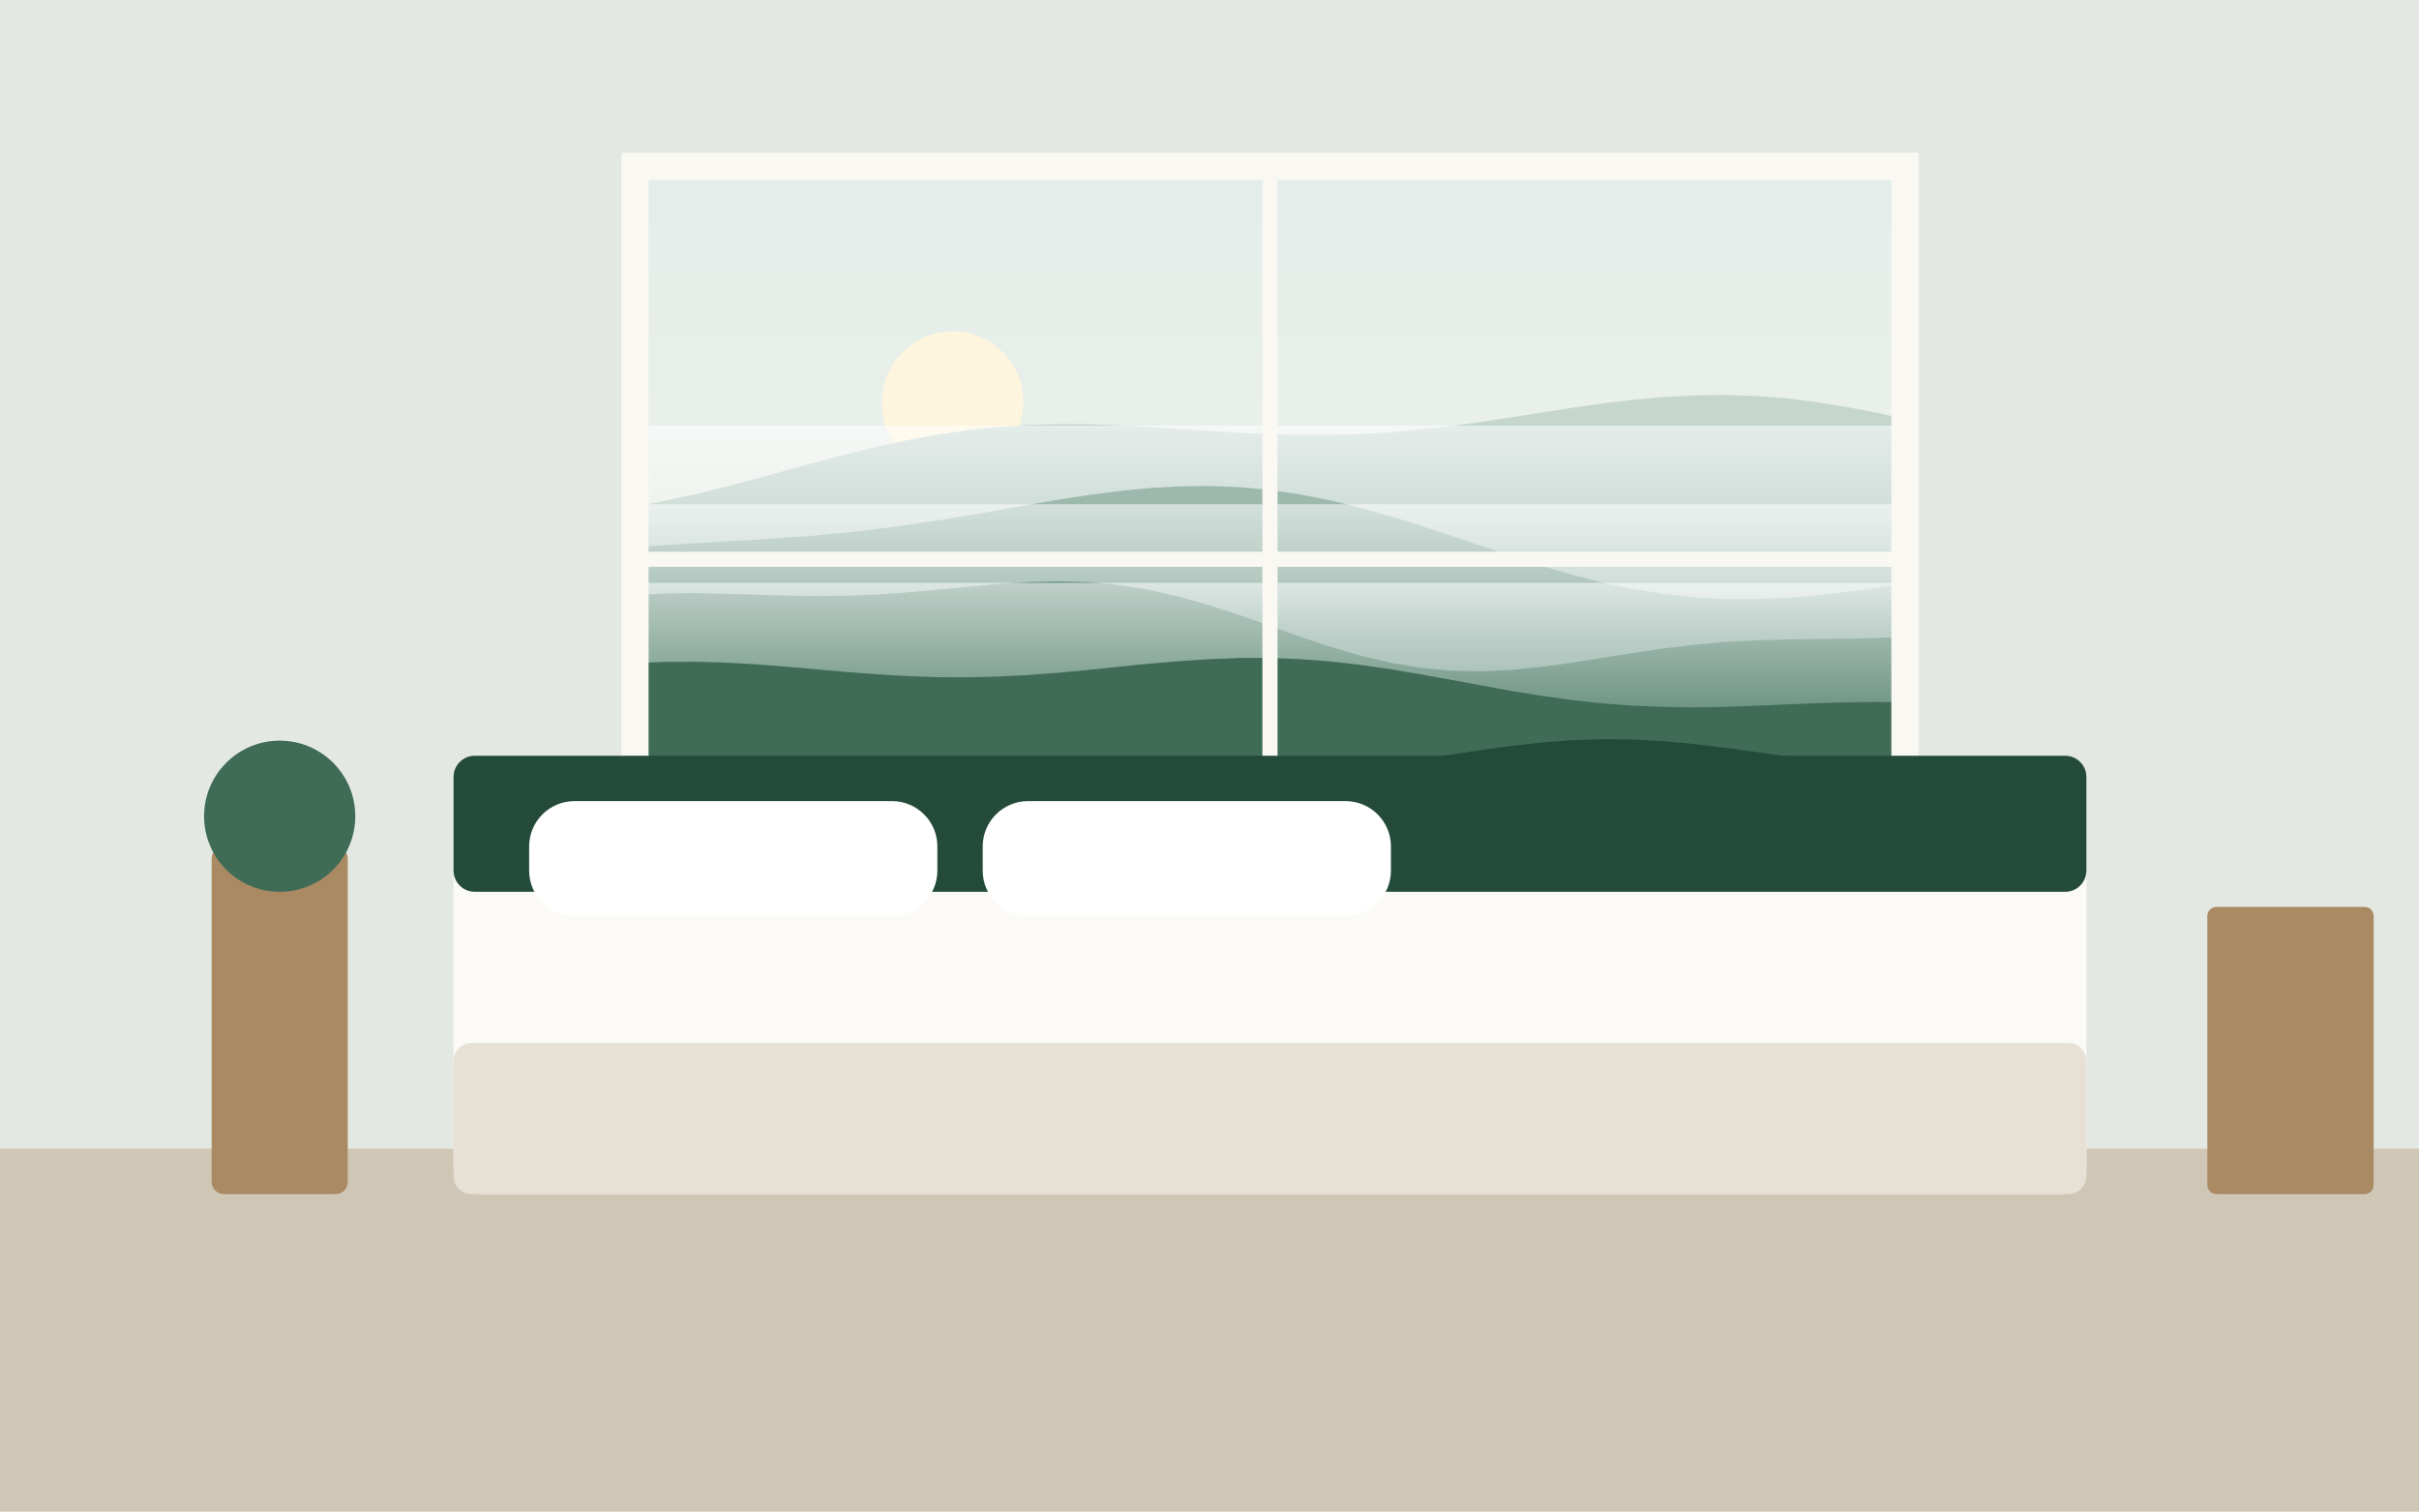
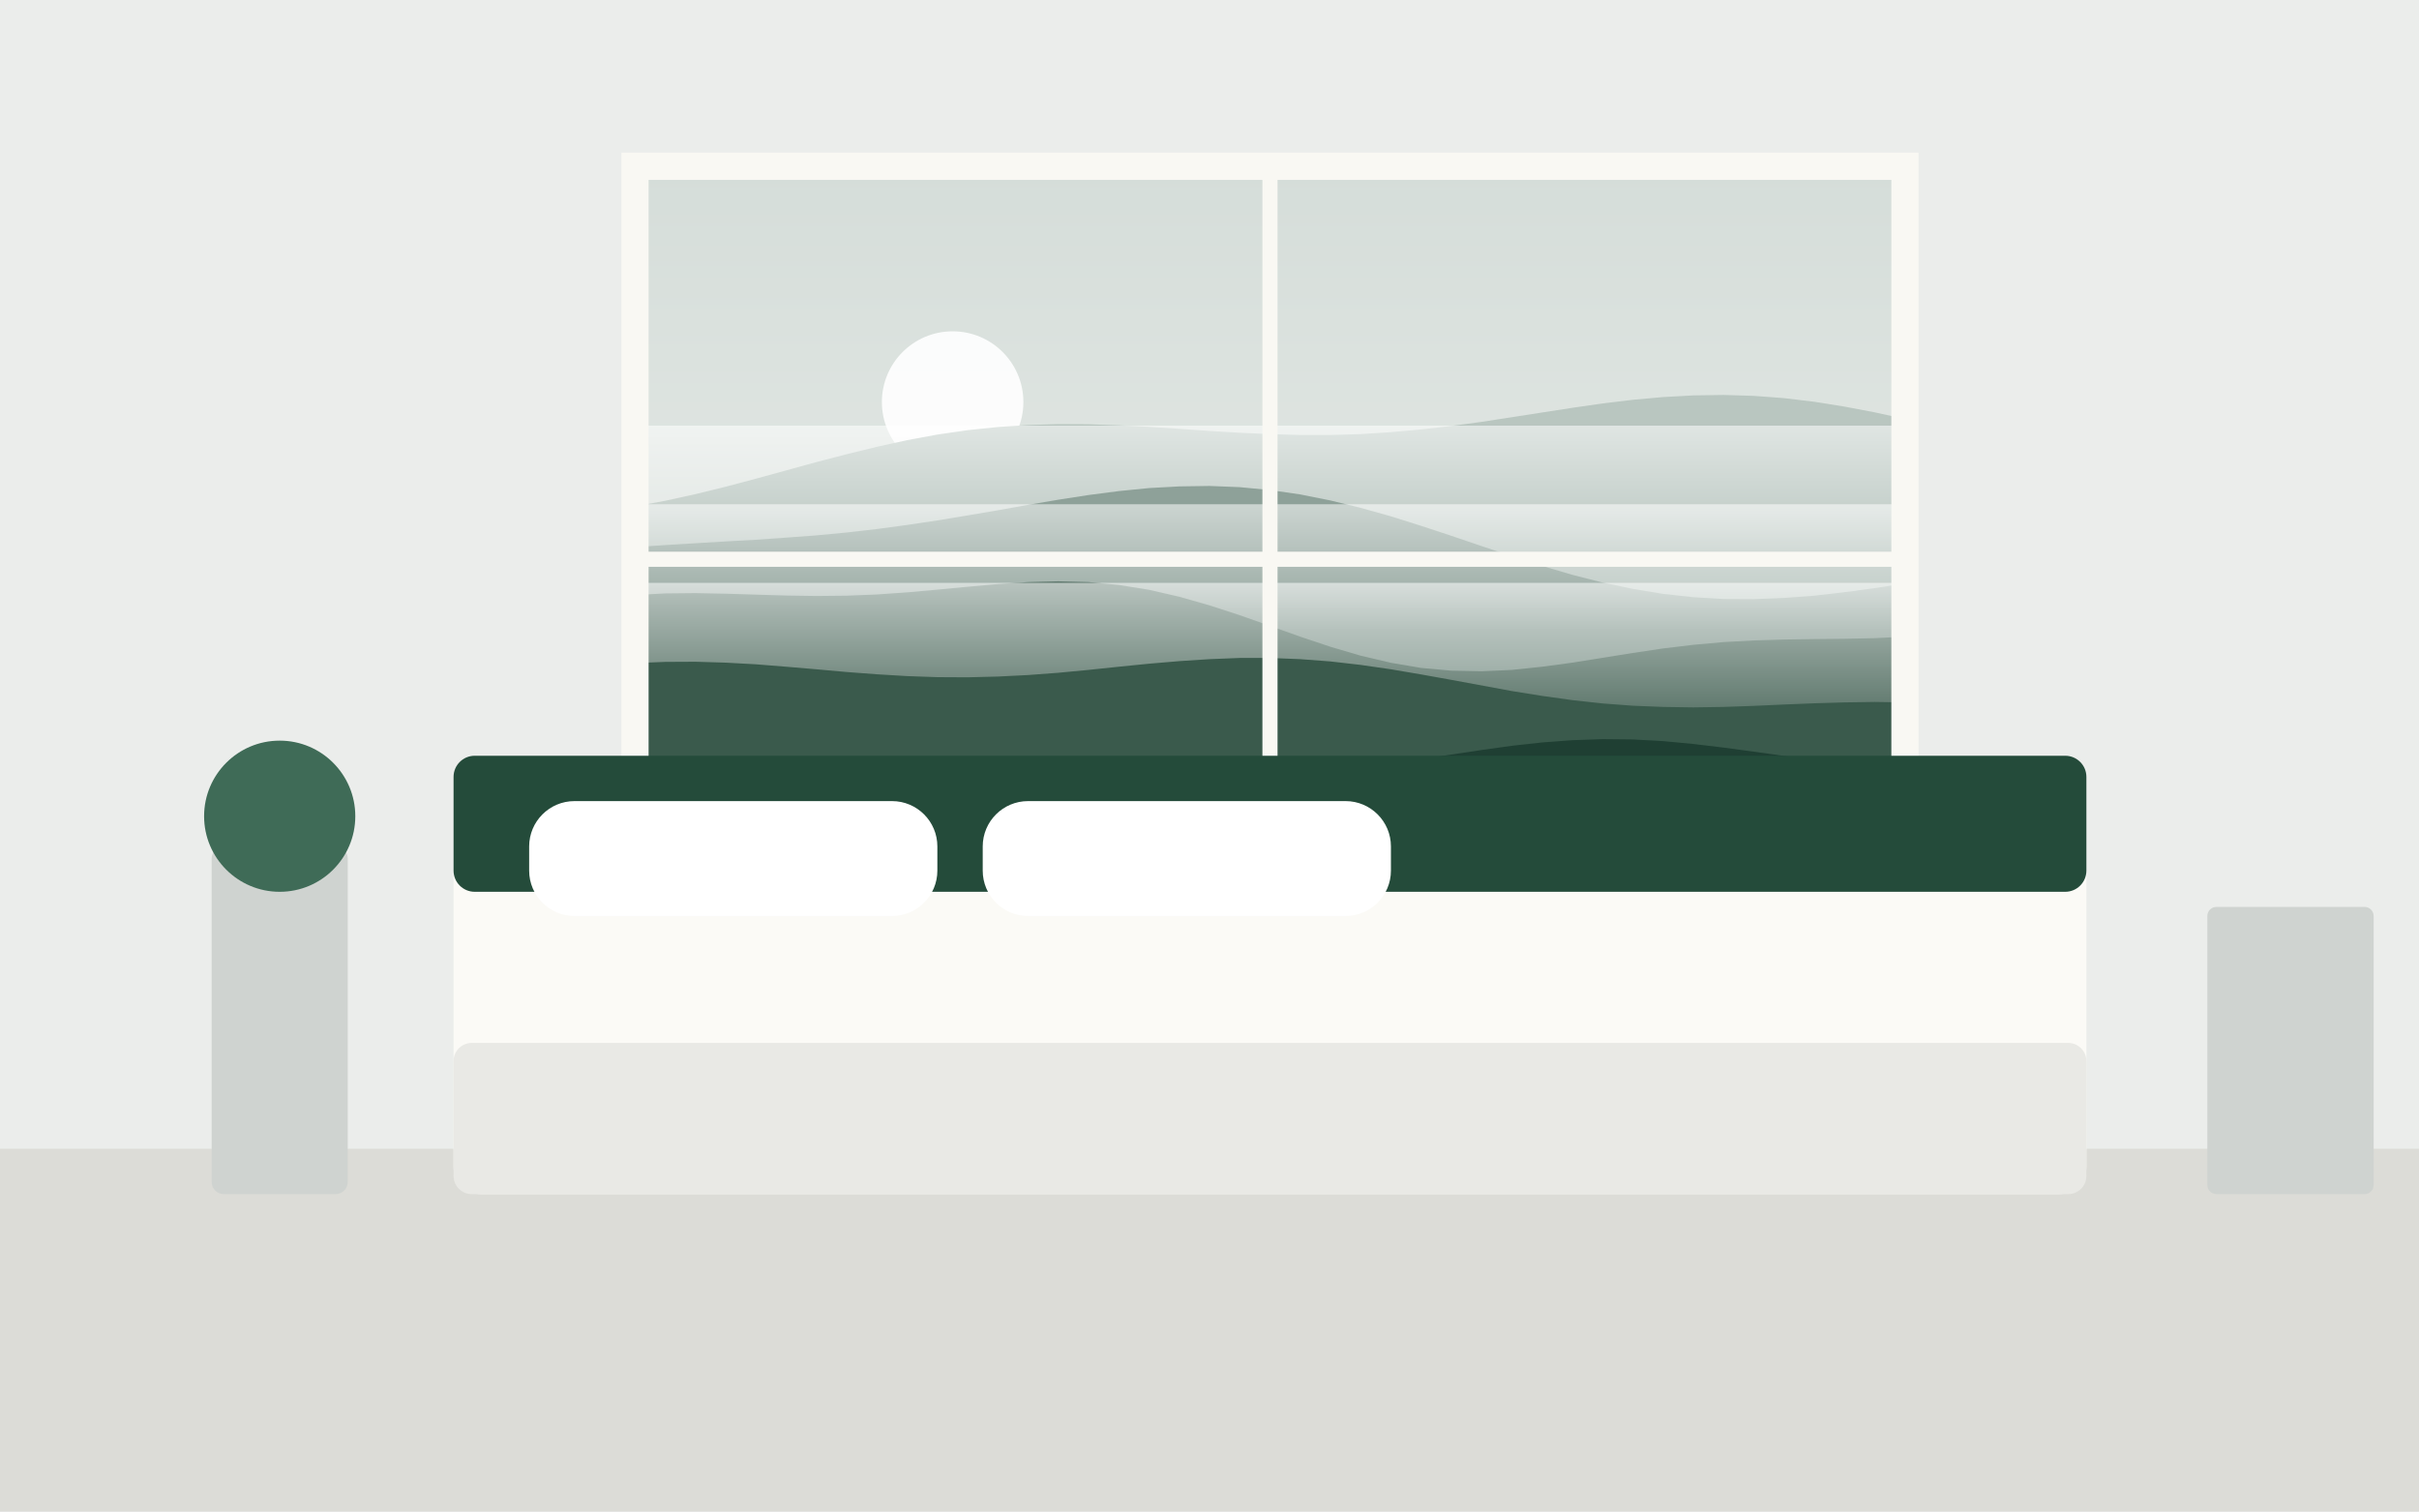
<svg xmlns="http://www.w3.org/2000/svg" viewBox="0 0 1600 1000" width="1600" height="1000" preserveAspectRatio="xMidYMid slice" role="img">
  <defs>
    <linearGradient id="s31" x1="0" y1="0" x2="0" y2="1">
-       <stop offset="0" stop-color="#e3edea" />
-       <stop offset="1" stop-color="#f6f4ea" />
+       <stop offset="0" stop-color="#d5ddd9" />
+       <stop offset="1" stop-color="#eef1ee" />
    </linearGradient>
    <linearGradient id="m31" x1="0" y1="0" x2="0" y2="1">
      <stop offset="0" stop-color="#fff" stop-opacity=".55" />
      <stop offset="1" stop-color="#fff" stop-opacity="0" />
    </linearGradient>
  </defs>
-   <rect width="1600" height="1000" fill="#e4e8e2" />
-   <rect y="760" width="1600" height="240" fill="#cfc6b6" />
+   <rect width="1600" height="1000" fill="#ebedeb" />
+   <rect y="760" width="1600" height="240" fill="#dcdcd7" />
  <clipPath id="w31">
    <rect x="420" y="110" width="840" height="520" />
  </clipPath>
  <g clip-path="url(#w31)">
    <rect x="420" y="110" width="840" height="520" fill="url(#s31)" />
-     <circle cx="630.102" cy="266" r="46.8" fill="#fff6dc" opacity=".9" />
-     <path d="M420 630 L420 307.6 L420 335.0 L440 331.3 L460 326.9 L480 322.0 L500 316.7 L520 311.2 L540 305.7 L560 300.5 L580 295.6 L600 291.2 L620 287.5 L640 284.6 L660 282.5 L680 281.2 L700 280.6 L720 280.7 L740 281.4 L760 282.4 L780 283.7 L800 285.1 L820 286.3 L840 287.2 L860 287.8 L880 287.8 L900 287.2 L920 285.9 L940 284.1 L960 281.8 L980 279.1 L1000 276.0 L1020 272.9 L1040 269.8 L1060 266.9 L1080 264.5 L1100 262.7 L1120 261.6 L1140 261.3 L1160 261.9 L1180 263.4 L1200 265.8 L1220 269.0 L1240 272.8 L1260 277.2 L1260 630Z" fill="#c5d6cf" />
+     <circle cx="630.102" cy="266" r="46.8" fill="#ffffff" opacity=".9" />
+     <path d="M420 630 L420 307.6 L420 335.0 L440 331.3 L460 326.9 L480 322.0 L500 316.7 L520 311.2 L540 305.7 L560 300.5 L580 295.6 L600 291.2 L620 287.5 L640 284.6 L660 282.5 L680 281.2 L700 280.6 L720 280.7 L740 281.4 L760 282.4 L780 283.7 L800 285.1 L820 286.3 L840 287.2 L860 287.8 L880 287.8 L900 287.2 L920 285.9 L940 284.1 L960 281.8 L980 279.1 L1000 276.0 L1020 272.9 L1040 269.8 L1060 266.9 L1080 264.5 L1100 262.7 L1120 261.6 L1140 261.3 L1160 261.9 L1180 263.4 L1200 265.8 L1220 269.0 L1240 272.8 L1260 277.2 L1260 630Z" fill="#b9c6c0" />
    <rect x="420" y="281.6" width="840" height="83.2" fill="url(#m31)" />
-     <path d="M420 630 L420 359.6 L420 362.0 L440 360.6 L460 359.4 L480 358.2 L500 357.1 L520 355.7 L540 354.2 L560 352.3 L580 350.0 L600 347.3 L620 344.3 L640 341.0 L660 337.6 L680 334.0 L700 330.6 L720 327.5 L740 324.9 L760 322.9 L780 321.8 L800 321.5 L820 322.3 L840 324.2 L860 327.1 L880 331.1 L900 336.0 L920 341.6 L940 347.9 L960 354.5 L980 361.3 L1000 368.0 L1020 374.4 L1040 380.3 L1060 385.4 L1080 389.6 L1100 392.9 L1120 395.1 L1140 396.3 L1160 396.4 L1180 395.6 L1200 394.1 L1220 391.8 L1240 389.1 L1260 386.0 L1260 630Z" fill="#9db9ae" />
+     <path d="M420 630 L420 359.6 L420 362.0 L440 360.6 L460 359.4 L480 358.2 L500 357.1 L520 355.7 L540 354.2 L560 352.3 L580 350.0 L600 347.3 L620 344.3 L640 341.0 L660 337.6 L680 334.0 L700 330.6 L720 327.5 L740 324.9 L760 322.9 L780 321.8 L800 321.5 L820 322.3 L840 324.2 L860 327.1 L880 331.1 L900 336.0 L920 341.6 L940 347.9 L960 354.5 L980 361.3 L1000 368.0 L1020 374.4 L1040 380.3 L1060 385.4 L1080 389.6 L1100 392.9 L1120 395.1 L1140 396.3 L1160 396.4 L1180 395.6 L1200 394.1 L1220 391.8 L1240 389.1 L1260 386.0 L1260 630Z" fill="#8ea199" />
    <rect x="420" y="333.6" width="840" height="83.2" fill="url(#m31)" />
-     <path d="M420 630 L420 411.6 L420 393.7 L440 392.6 L460 392.4 L480 392.8 L500 393.4 L520 394.0 L540 394.3 L560 394.1 L580 393.3 L600 391.9 L620 390.1 L640 388.2 L660 386.4 L680 385.1 L700 384.6 L720 385.1 L740 387.0 L760 390.2 L780 394.8 L800 400.5 L820 407.0 L840 414.1 L860 421.2 L880 427.9 L900 433.8 L920 438.5 L940 441.9 L960 443.7 L980 444.1 L1000 443.2 L1020 441.1 L1040 438.4 L1060 435.2 L1080 432.0 L1100 429.0 L1120 426.6 L1140 424.8 L1160 423.7 L1180 423.1 L1200 422.8 L1220 422.6 L1240 422.2 L1260 421.2 L1260 630Z" fill="#6f9585" />
+     <path d="M420 630 L420 411.6 L420 393.7 L440 392.6 L460 392.4 L480 392.8 L500 393.4 L520 394.0 L540 394.3 L560 394.1 L580 393.3 L600 391.9 L620 390.1 L640 388.2 L660 386.4 L680 385.1 L700 384.6 L720 385.1 L740 387.0 L760 390.2 L780 394.8 L800 400.5 L820 407.0 L840 414.1 L860 421.2 L880 427.9 L900 433.8 L920 438.5 L940 441.9 L960 443.7 L980 444.1 L1000 443.2 L1020 441.1 L1040 438.4 L1060 435.2 L1080 432.0 L1100 429.0 L1120 426.6 L1140 424.8 L1160 423.7 L1180 423.1 L1200 422.8 L1220 422.6 L1240 422.2 L1260 421.2 L1260 630Z" fill="#617a6f" />
    <rect x="420" y="385.6" width="840" height="83.2" fill="url(#m31)" />
-     <path d="M420 630 L420 463.6 L420 438.7 L440 437.9 L460 437.8 L480 438.4 L500 439.5 L520 441.1 L540 442.8 L560 444.6 L580 446.1 L600 447.3 L620 448.0 L640 448.1 L660 447.6 L680 446.6 L700 445.1 L720 443.2 L740 441.1 L760 439.1 L780 437.4 L800 436.1 L820 435.3 L840 435.3 L860 436.1 L880 437.6 L900 439.9 L920 442.8 L940 446.2 L960 449.8 L980 453.5 L1000 457.2 L1020 460.4 L1040 463.2 L1060 465.4 L1080 466.9 L1100 467.7 L1120 468.0 L1140 467.7 L1160 467.0 L1180 466.1 L1200 465.3 L1220 464.7 L1240 464.4 L1260 464.7 L1260 630Z" fill="#3f6b57" />
-     <path d="M420 630 L420 515.6 L420 533.9 L440 535.2 L460 536.1 L480 536.3 L500 535.7 L520 534.2 L540 532.0 L560 529.0 L580 525.5 L600 521.7 L620 518.0 L640 514.5 L660 511.5 L680 509.2 L700 507.6 L720 506.8 L740 506.8 L760 507.2 L780 508.0 L800 508.9 L820 509.6 L840 509.9 L860 509.7 L880 508.7 L900 507.1 L920 504.9 L940 502.1 L960 499.2 L980 496.2 L1000 493.4 L1020 491.2 L1040 489.7 L1060 489.0 L1080 489.2 L1100 490.3 L1120 492.2 L1140 494.6 L1160 497.3 L1180 500.1 L1200 502.7 L1220 504.8 L1240 506.4 L1260 507.3 L1260 630Z" fill="#244b3a" />
+     <path d="M420 630 L420 463.6 L420 438.7 L440 437.9 L460 437.8 L480 438.4 L500 439.5 L520 441.1 L540 442.8 L560 444.6 L580 446.1 L600 447.3 L620 448.0 L640 448.1 L660 447.6 L680 446.6 L700 445.1 L720 443.2 L740 441.1 L760 439.1 L780 437.4 L800 436.1 L820 435.3 L840 435.3 L860 436.1 L880 437.6 L900 439.9 L920 442.8 L940 446.2 L960 449.8 L980 453.5 L1000 457.2 L1020 460.4 L1040 463.2 L1060 465.4 L1080 466.9 L1100 467.7 L1120 468.0 L1140 467.7 L1160 467.0 L1180 466.1 L1200 465.3 L1220 464.7 L1240 464.4 L1260 464.7 L1260 630Z" fill="#3a5a4c" />
+     <path d="M420 630 L420 515.6 L420 533.9 L440 535.2 L460 536.1 L480 536.3 L500 535.7 L520 534.2 L540 532.0 L560 529.0 L580 525.5 L600 521.7 L620 518.0 L640 514.5 L660 511.5 L680 509.2 L700 507.6 L720 506.8 L740 506.8 L760 507.2 L780 508.0 L800 508.9 L820 509.6 L840 509.9 L860 509.7 L880 508.7 L900 507.1 L920 504.9 L940 502.1 L960 499.2 L980 496.2 L1000 493.4 L1020 491.2 L1040 489.7 L1060 489.0 L1080 489.2 L1100 490.3 L1120 492.2 L1140 494.6 L1160 497.3 L1180 500.1 L1200 502.7 L1220 504.8 L1240 506.4 L1260 507.3 L1260 630Z" fill="#1f3f33" />
  </g>
  <rect x="420" y="110" width="840" height="520" fill="none" stroke="#f9f8f3" stroke-width="18" />
  <path d="M840 110V630M420 370H1260" stroke="#f9f8f3" stroke-width="10" />
  <rect x="300" y="560" width="1080" height="230" rx="18" fill="#fbfaf6" />
  <rect x="300" y="500" width="1080" height="90" rx="14" fill="#244b3a" />
  <rect x="350" y="530" width="270" height="76" rx="30" fill="#fff" />
  <rect x="650" y="530" width="270" height="76" rx="30" fill="#fff" />
-   <rect x="300" y="690" width="1080" height="100" rx="12" fill="#e6e1d4" />
-   <rect x="140" y="560" width="90" height="230" rx="8" fill="#a98a63" />
+   <rect x="300" y="690" width="1080" height="100" rx="12" fill="#e9e9e5" />
+   <rect x="140" y="560" width="90" height="230" rx="8" fill="#cfd3d0" />
  <circle cx="185" cy="540" r="50.003" fill="#3f6b57" />
-   <rect x="1460" y="600" width="110" height="190" rx="6" fill="#a98a63" />
+   <rect x="1460" y="600" width="110" height="190" rx="6" fill="#cfd3d0" />
</svg>
